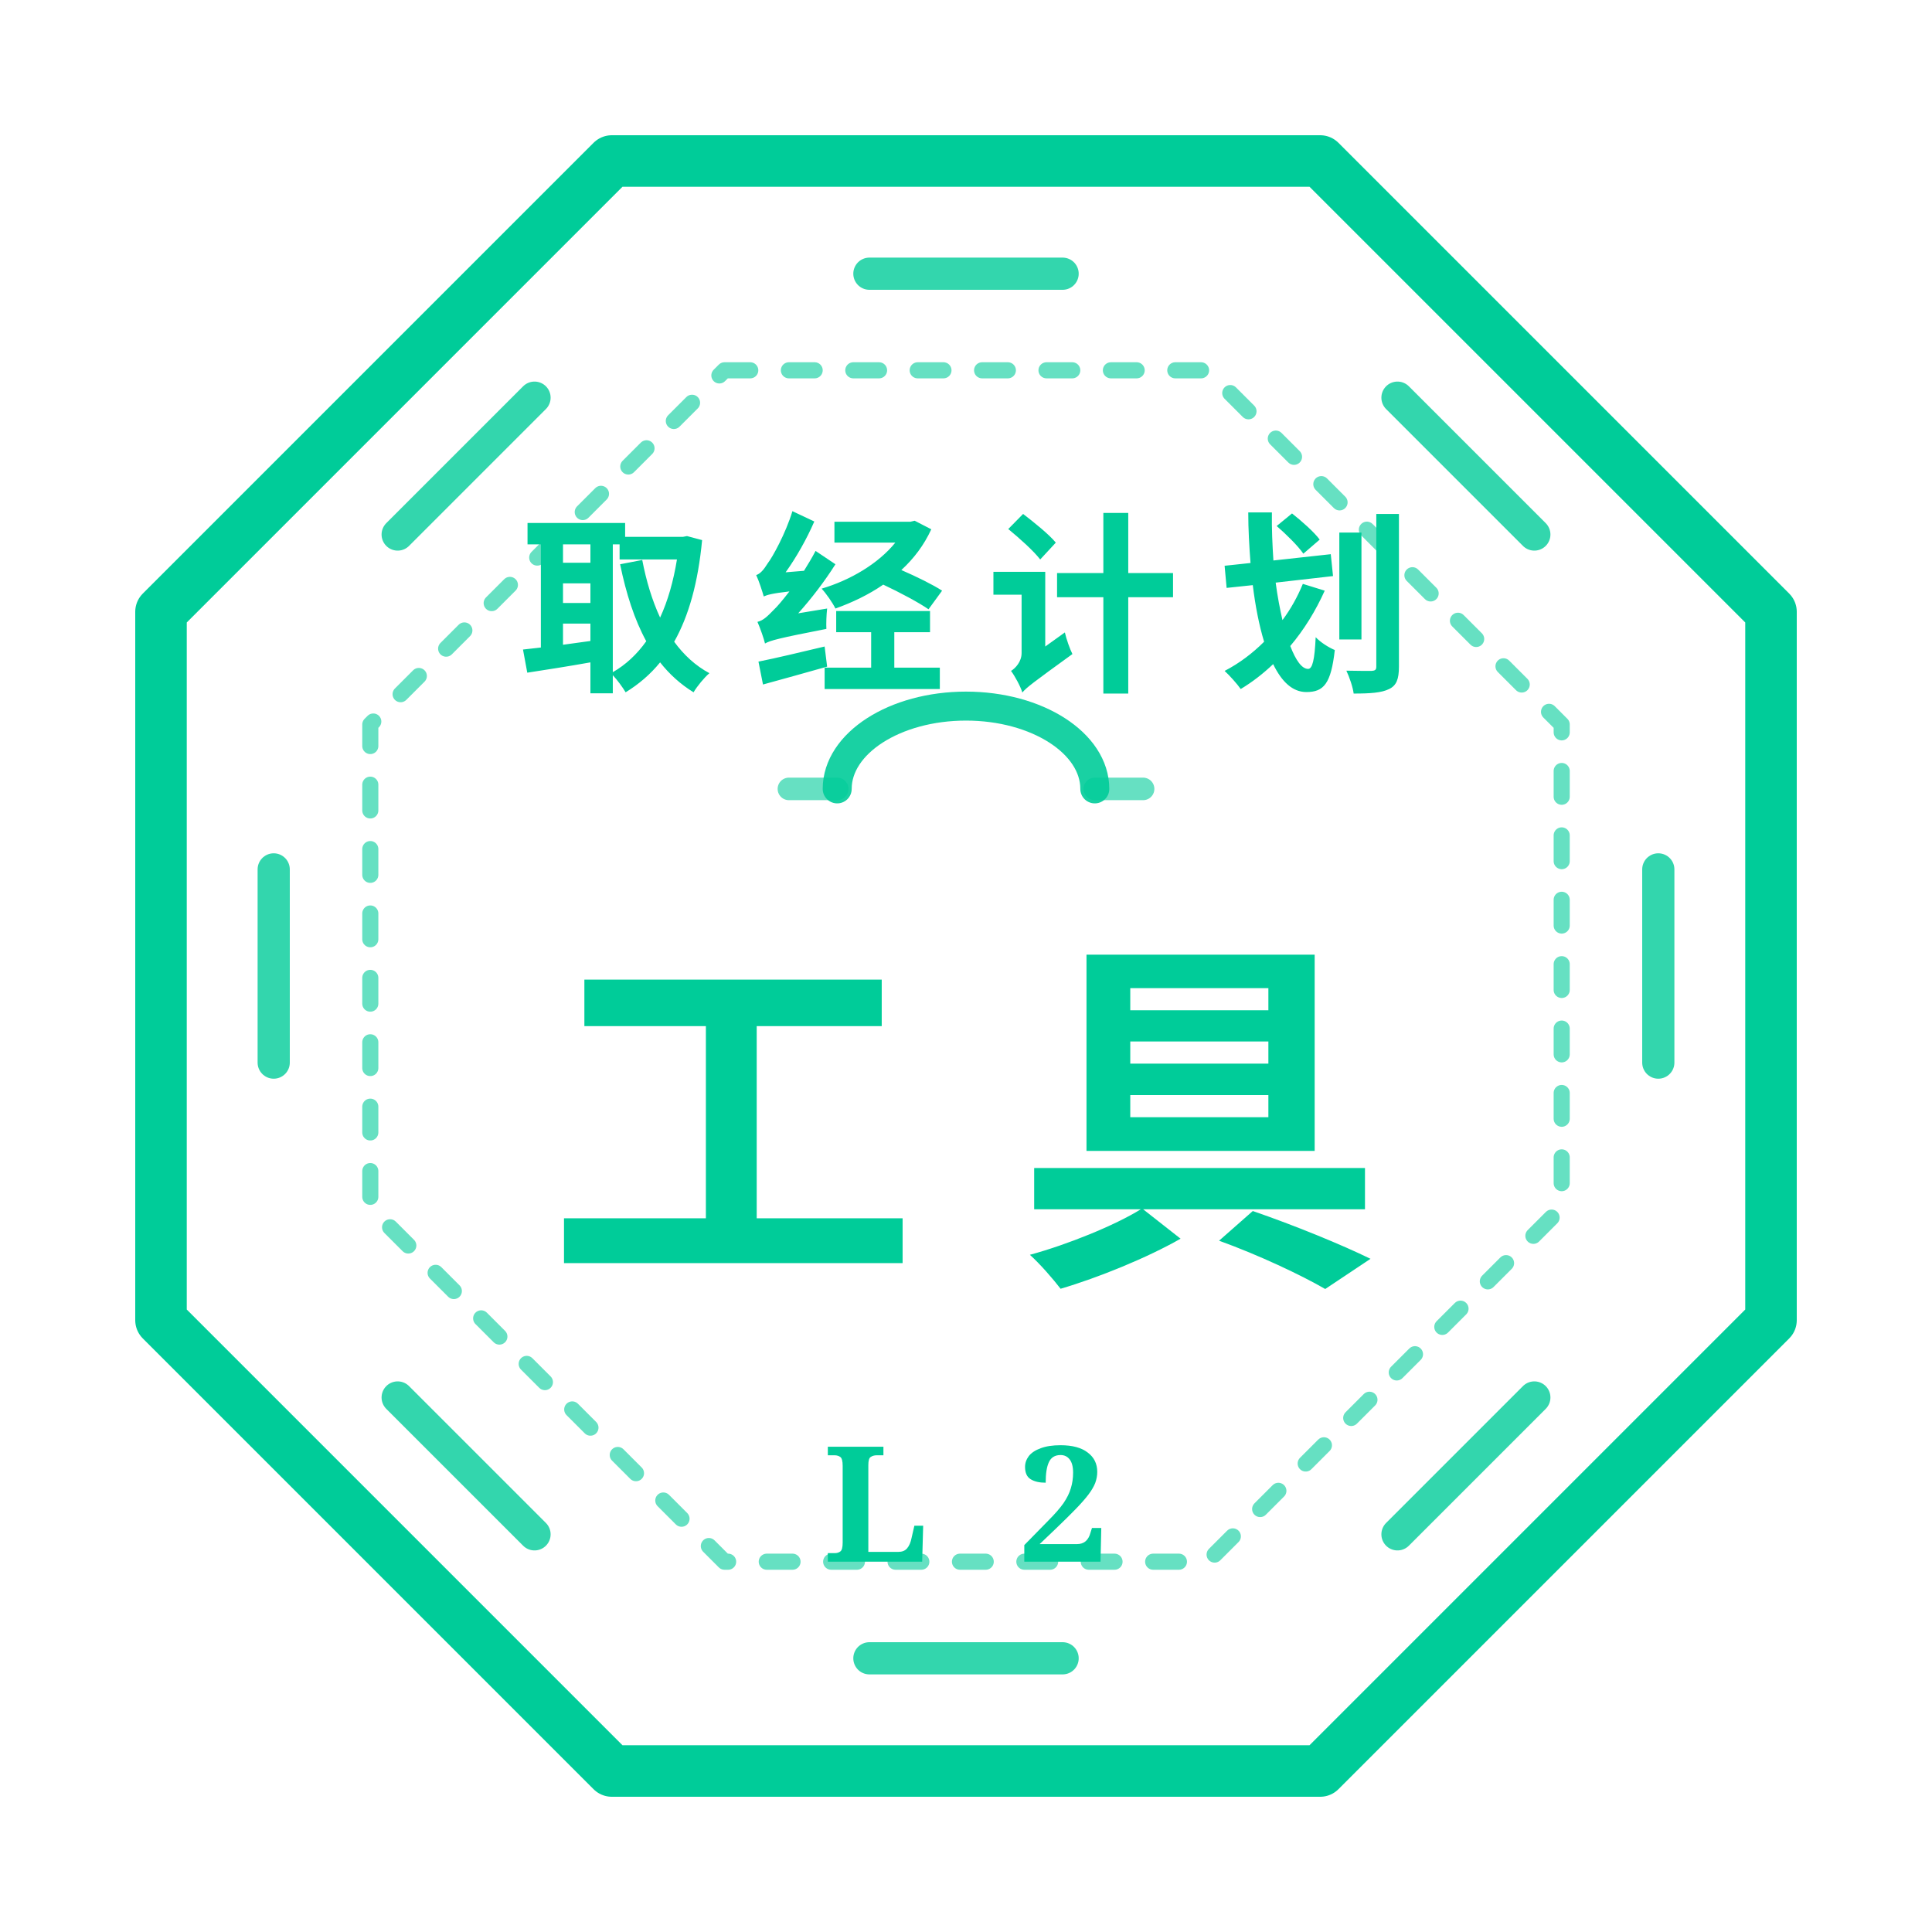
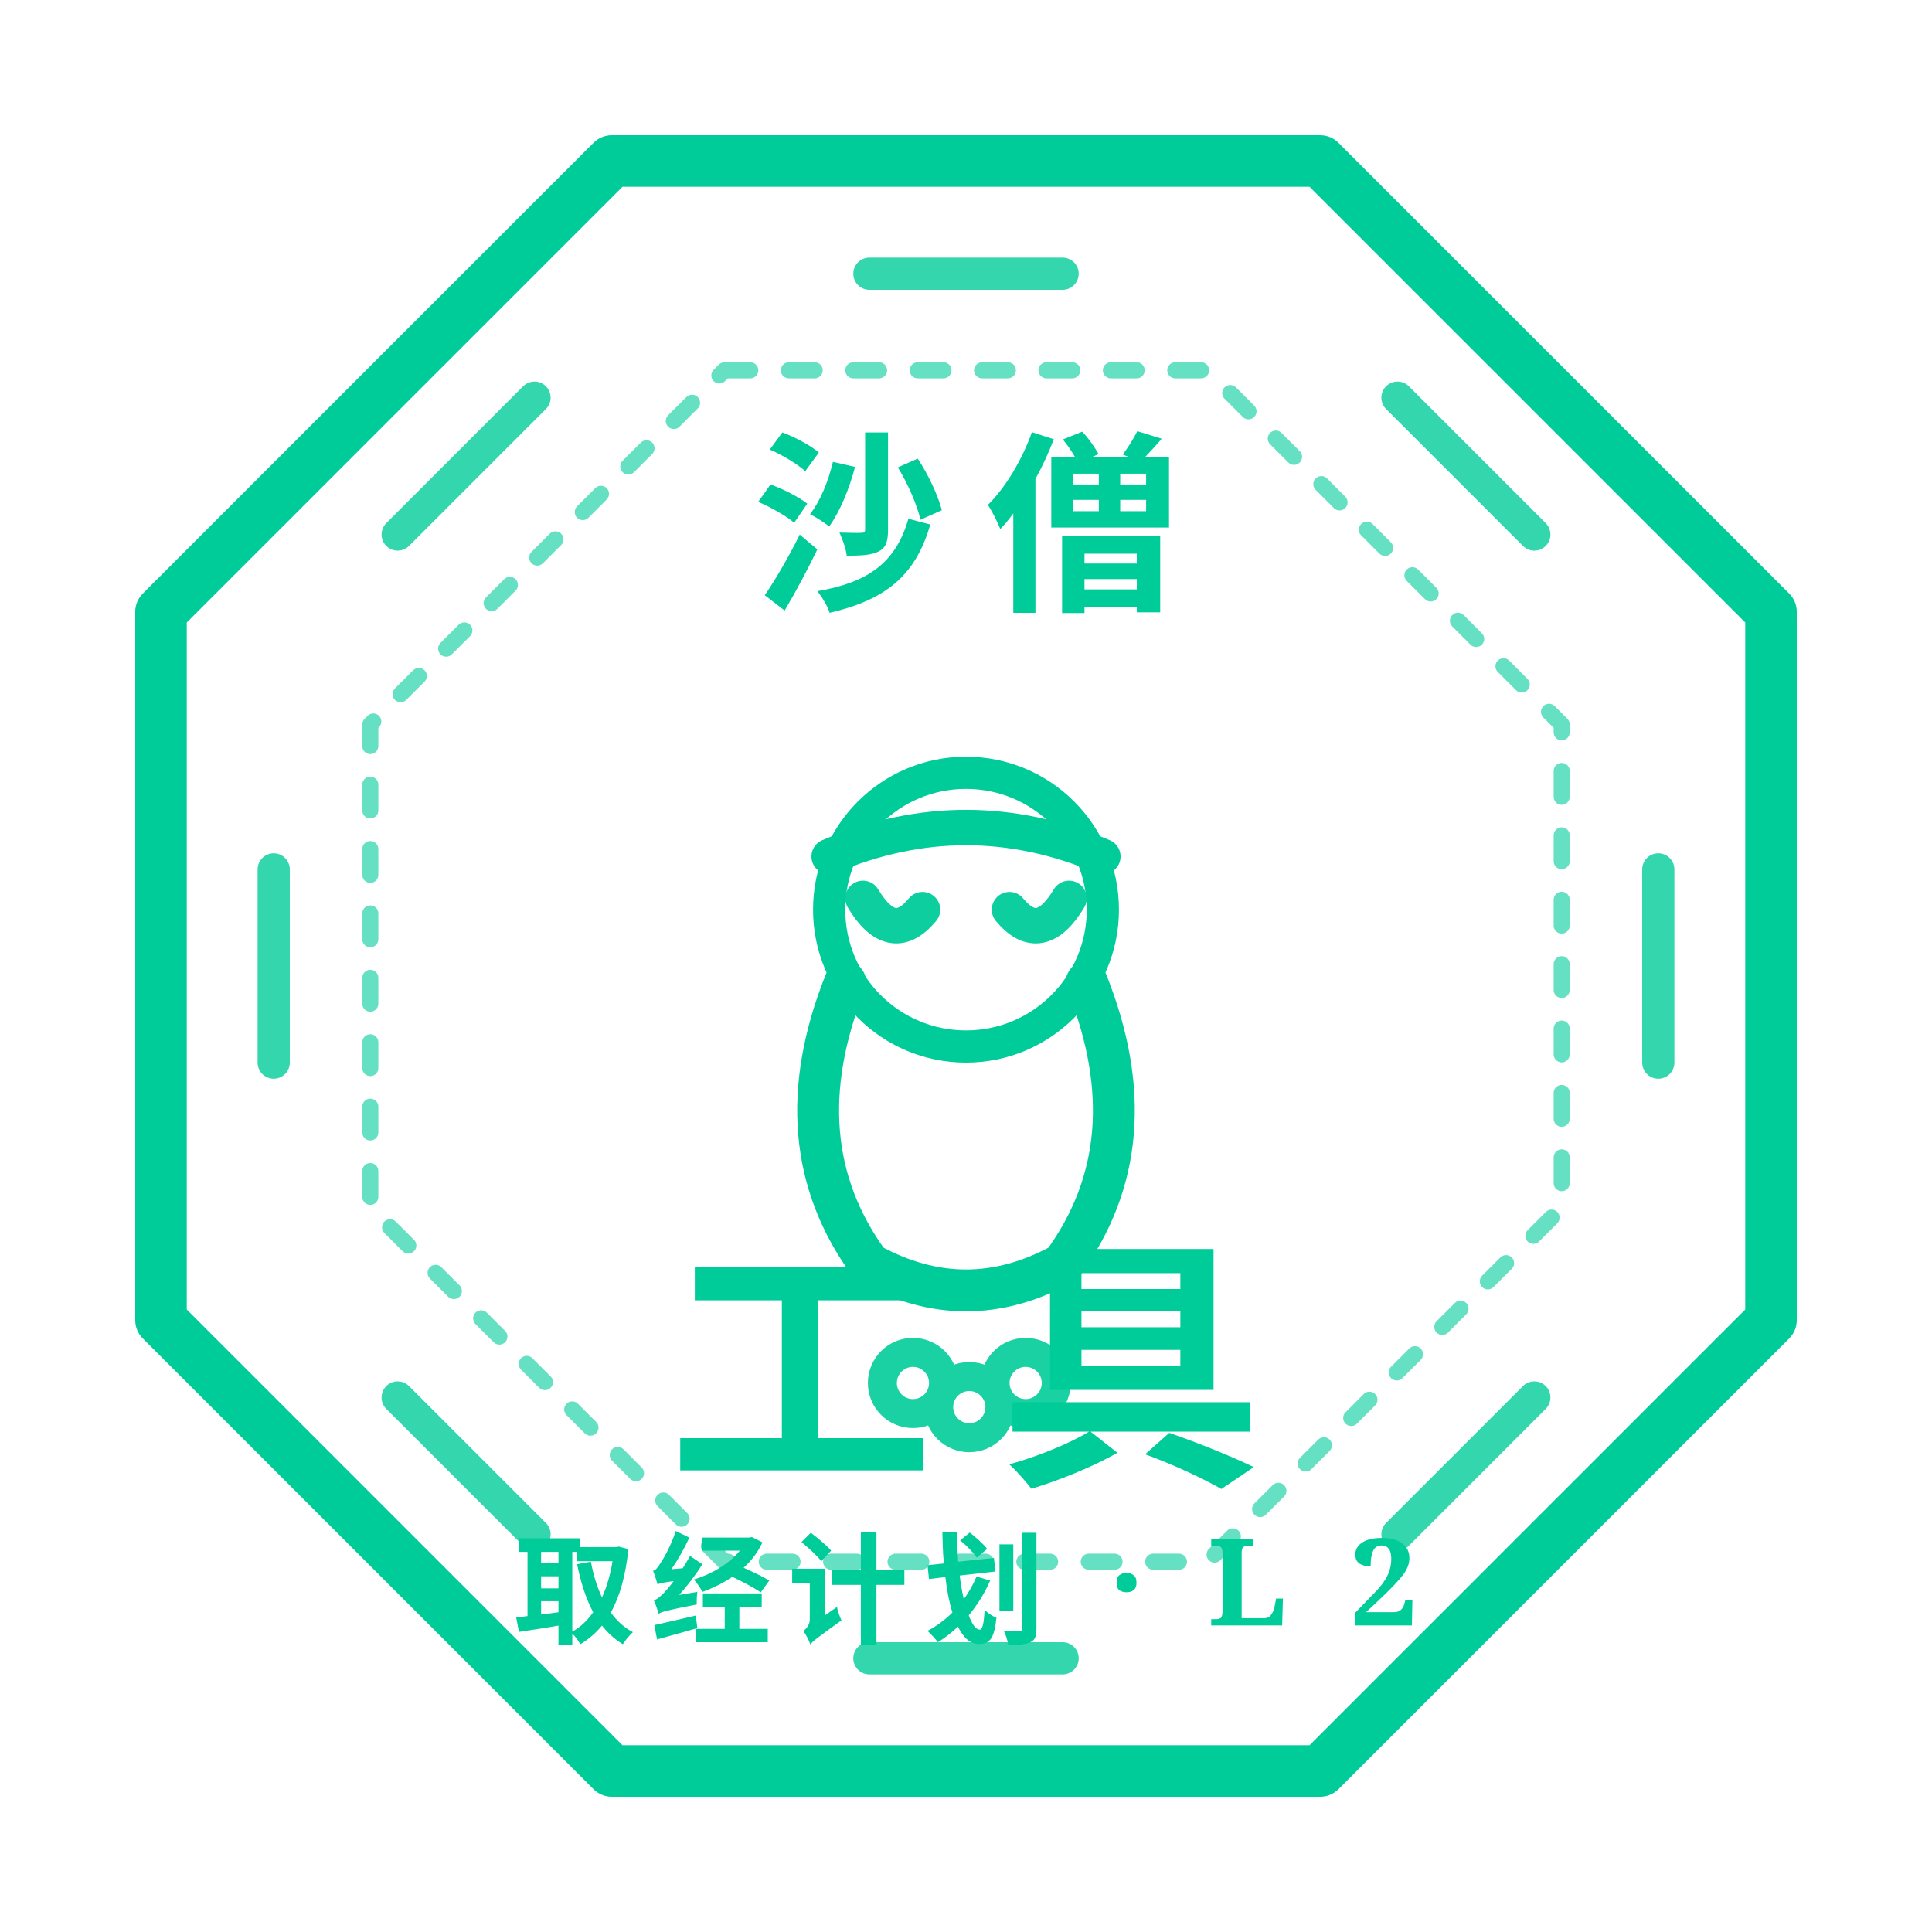
<svg xmlns="http://www.w3.org/2000/svg" width="120" height="120" viewBox="0 0 120 120">
  <g fill="none" stroke="#00CC99" stroke-width="2" stroke-linecap="round" stroke-linejoin="round">
    <polygon points="38,10 82,10 110,38 110,82 82,110 38,110 10,82 10,38" stroke-width="3.2" />
    <polygon points="45,23 75,23 97,45 97,75 75,97 45,97 23,75 23,45" stroke-width="1" stroke-dasharray="1.6 2.4" opacity=".6" />
    <path d="M54.0,17.0 L66.0,17.0" stroke-width="2" opacity=".8" />
    <path d="M86.8,24.7 L95.3,33.2" stroke-width="2" opacity=".8" />
    <path d="M103.0,54.0 L103.0,66.0" stroke-width="2" opacity=".8" />
    <path d="M95.3,86.8 L86.8,95.3" stroke-width="2" opacity=".8" />
    <path d="M66.0,103.0 L54.0,103.0" stroke-width="2" opacity=".8" />
    <path d="M33.2,95.3 L24.7,86.8" stroke-width="2" opacity=".8" />
    <path d="M17.0,66.0 L17.0,54.0" stroke-width="2" opacity=".8" />
    <path d="M24.7,33.2 L33.2,24.7" stroke-width="2" opacity=".8" />
-     <text x="60" y="42" font-family="Songti SC,SimSun,serif" font-size="12" font-weight="700" letter-spacing="2.5" text-anchor="middle" fill="#00CC99" stroke="none">取经计划</text>
-     <path d="M52,49 a7,4.5 0 1,1 16,0" stroke-width="1.8" opacity=".9" />
-     <path d="M49,49 h3 M68,49 h3" stroke-width="1.4" opacity=".6" />
-     <text x="60" y="78" font-family="Songti SC,SimSun,serif" font-size="23" font-weight="700" letter-spacing="6" text-anchor="middle" fill="#00CC99" stroke="none">工具</text>
-     <text x="60" y="97" font-family="Songti SC,SimSun,serif" font-size="10" font-weight="700" letter-spacing="1.5" text-anchor="middle" fill="#00CC99" stroke="none">L 2</text>
+     <text x="60" y="37" font-family="Songti SC,SimSun,serif" font-size="12" font-weight="700" letter-spacing="2.5" text-anchor="middle" fill="#00CC99" stroke="none">沙僧</text>
+     <circle cx="60" cy="56.5" r="8.5" />
+     <path d="M51.5,53.2 Q60,49.6 68.5,53.2" stroke-width="2.2" />
+     <path d="M53.6,55.8 Q55.4,58.8 57.3,56.5 M62.7,56.5 Q64.6,58.8 66.4,55.8" stroke-width="2.2" opacity=".95" />
+     <path d="M52.5,61 Q48.5,71 54,78.5 Q60,81.8 66,78.5 Q71.5,71 67.5,61" stroke-width="2.6" />
+     <path d="M60.2,85.5 a1.9,1.9 0 1,0 0.01,0 M56.7,84 a1.9,1.9 0 1,0 0.01,0 M63.7,84 a1.9,1.9 0 1,0 0.01,0" stroke-width="1.8" opacity=".9" />
+     <text x="60" y="91" font-family="Songti SC,SimSun,serif" font-size="16.5" font-weight="700" letter-spacing="4" text-anchor="middle" fill="#00CC99" stroke="none">工具</text>
+     <text x="60" y="101.5" font-family="Songti SC,SimSun,serif" font-size="7.5" font-weight="700" letter-spacing="1" text-anchor="middle" fill="#00CC99" stroke="none">取经计划 · L 2</text>
  </g>
</svg>
